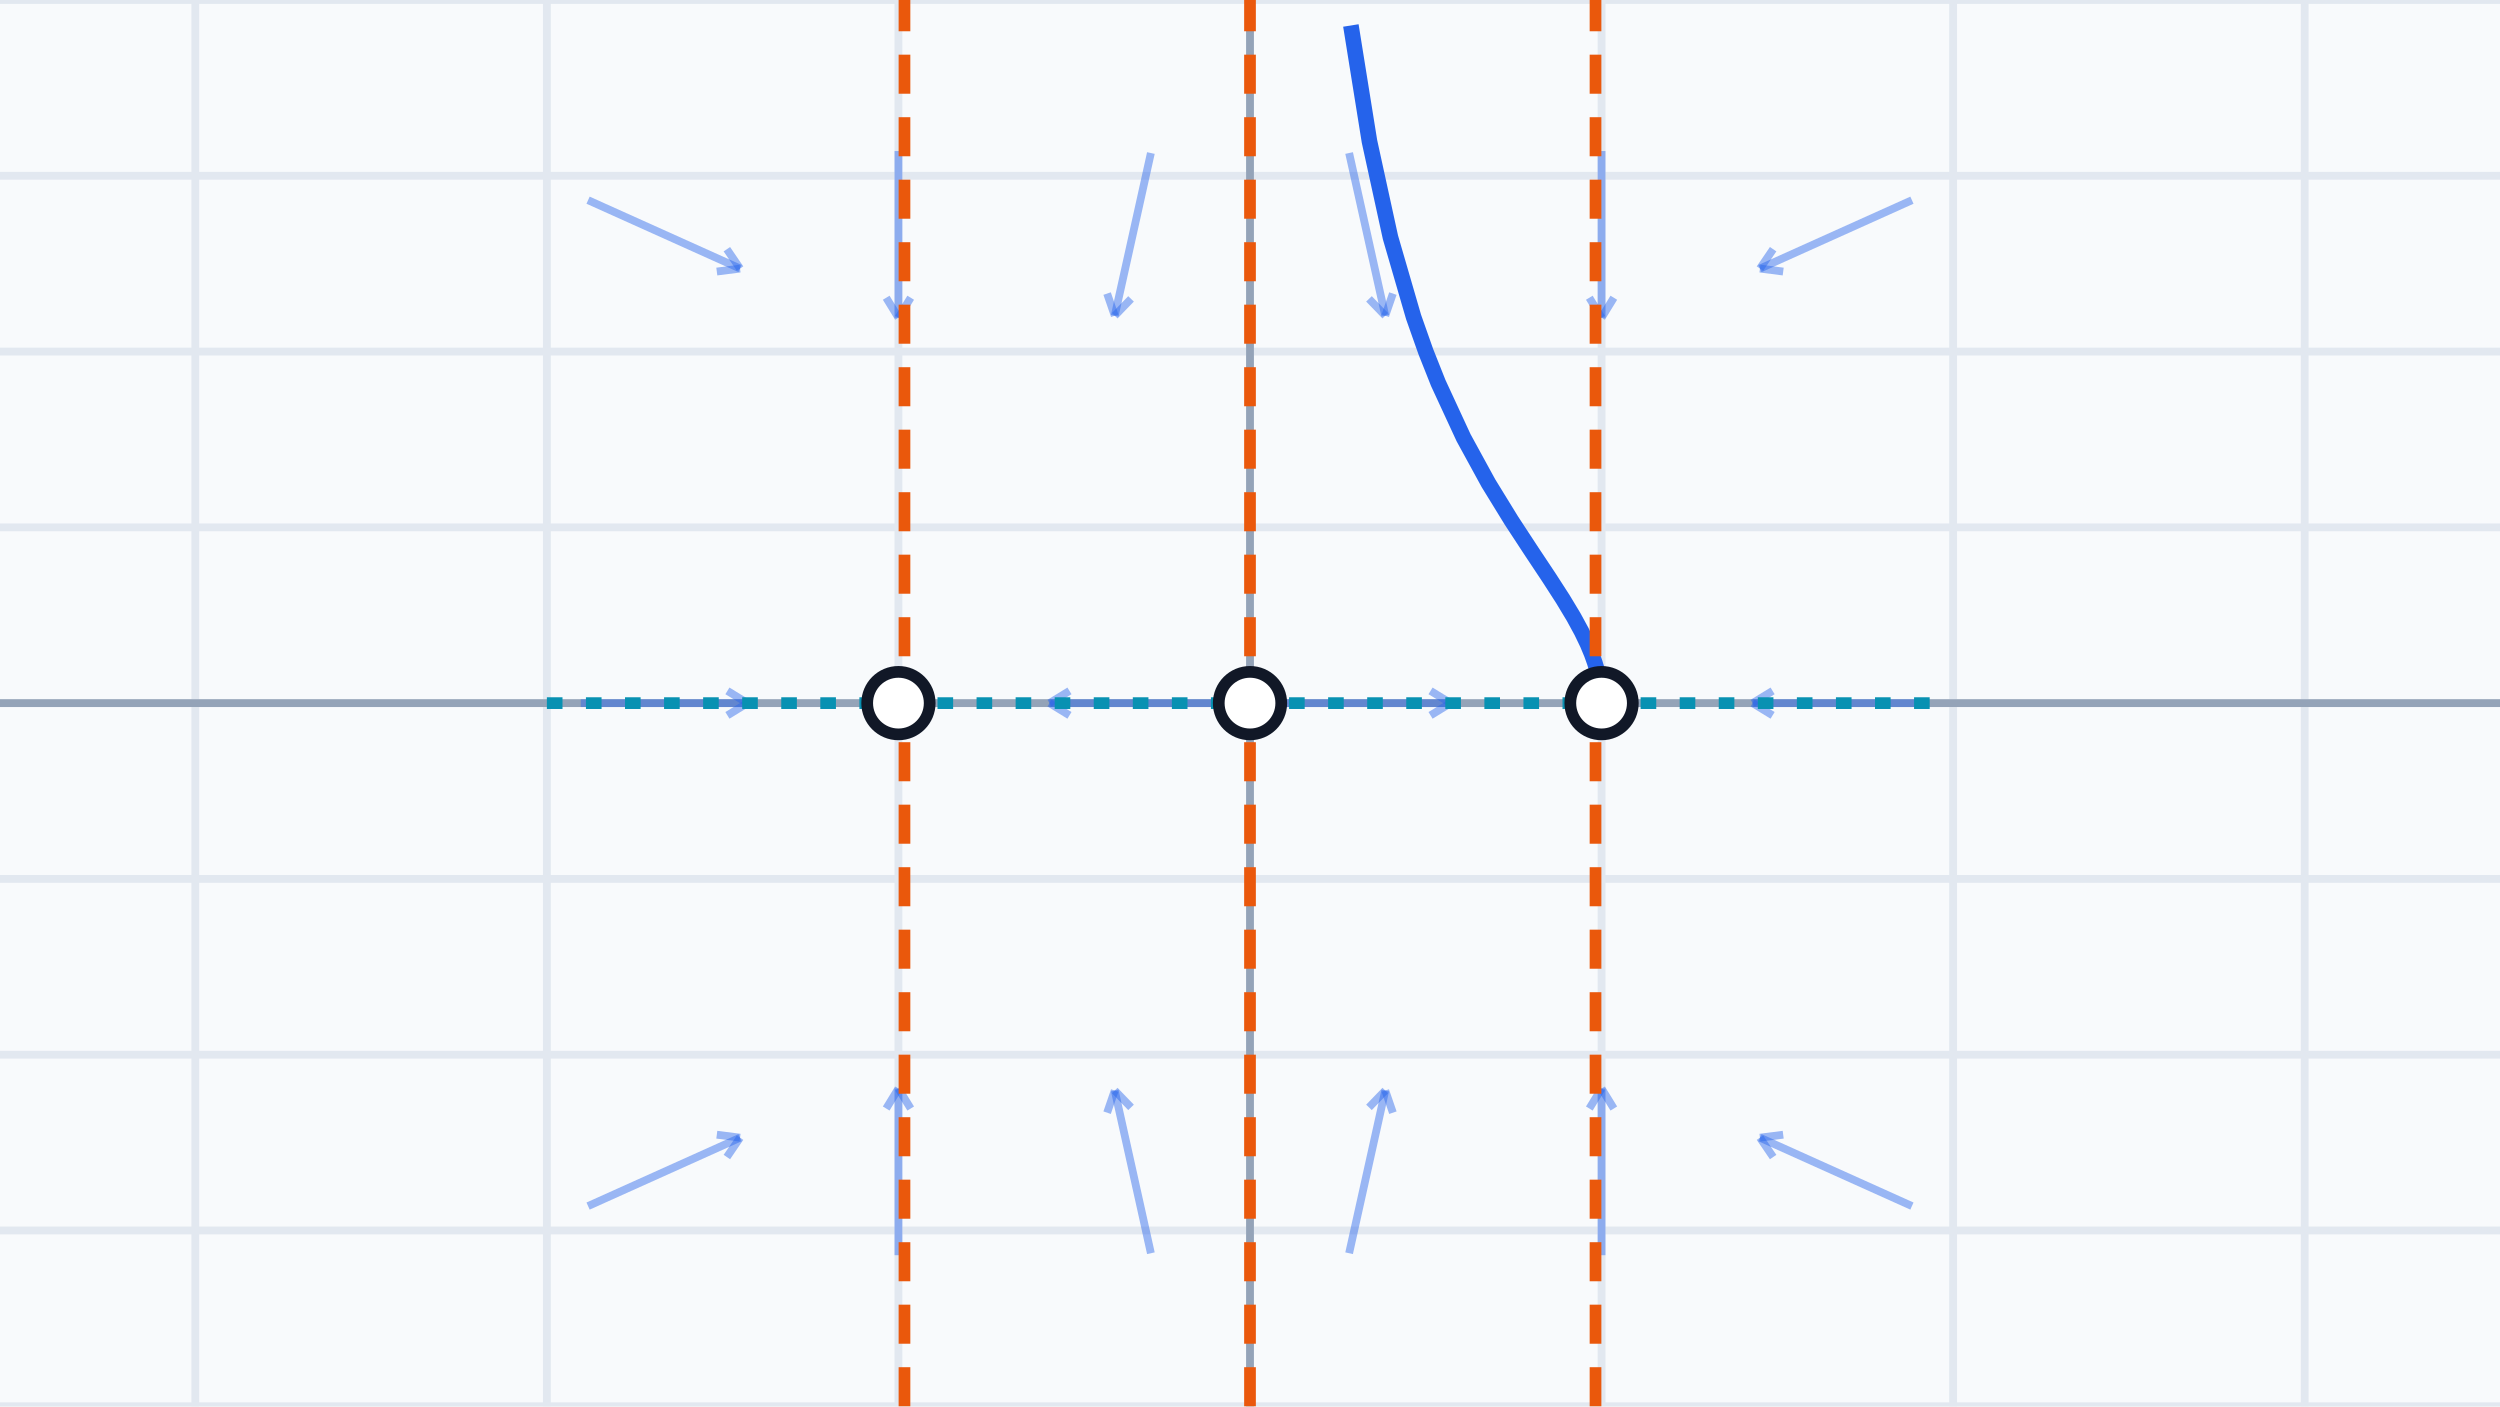
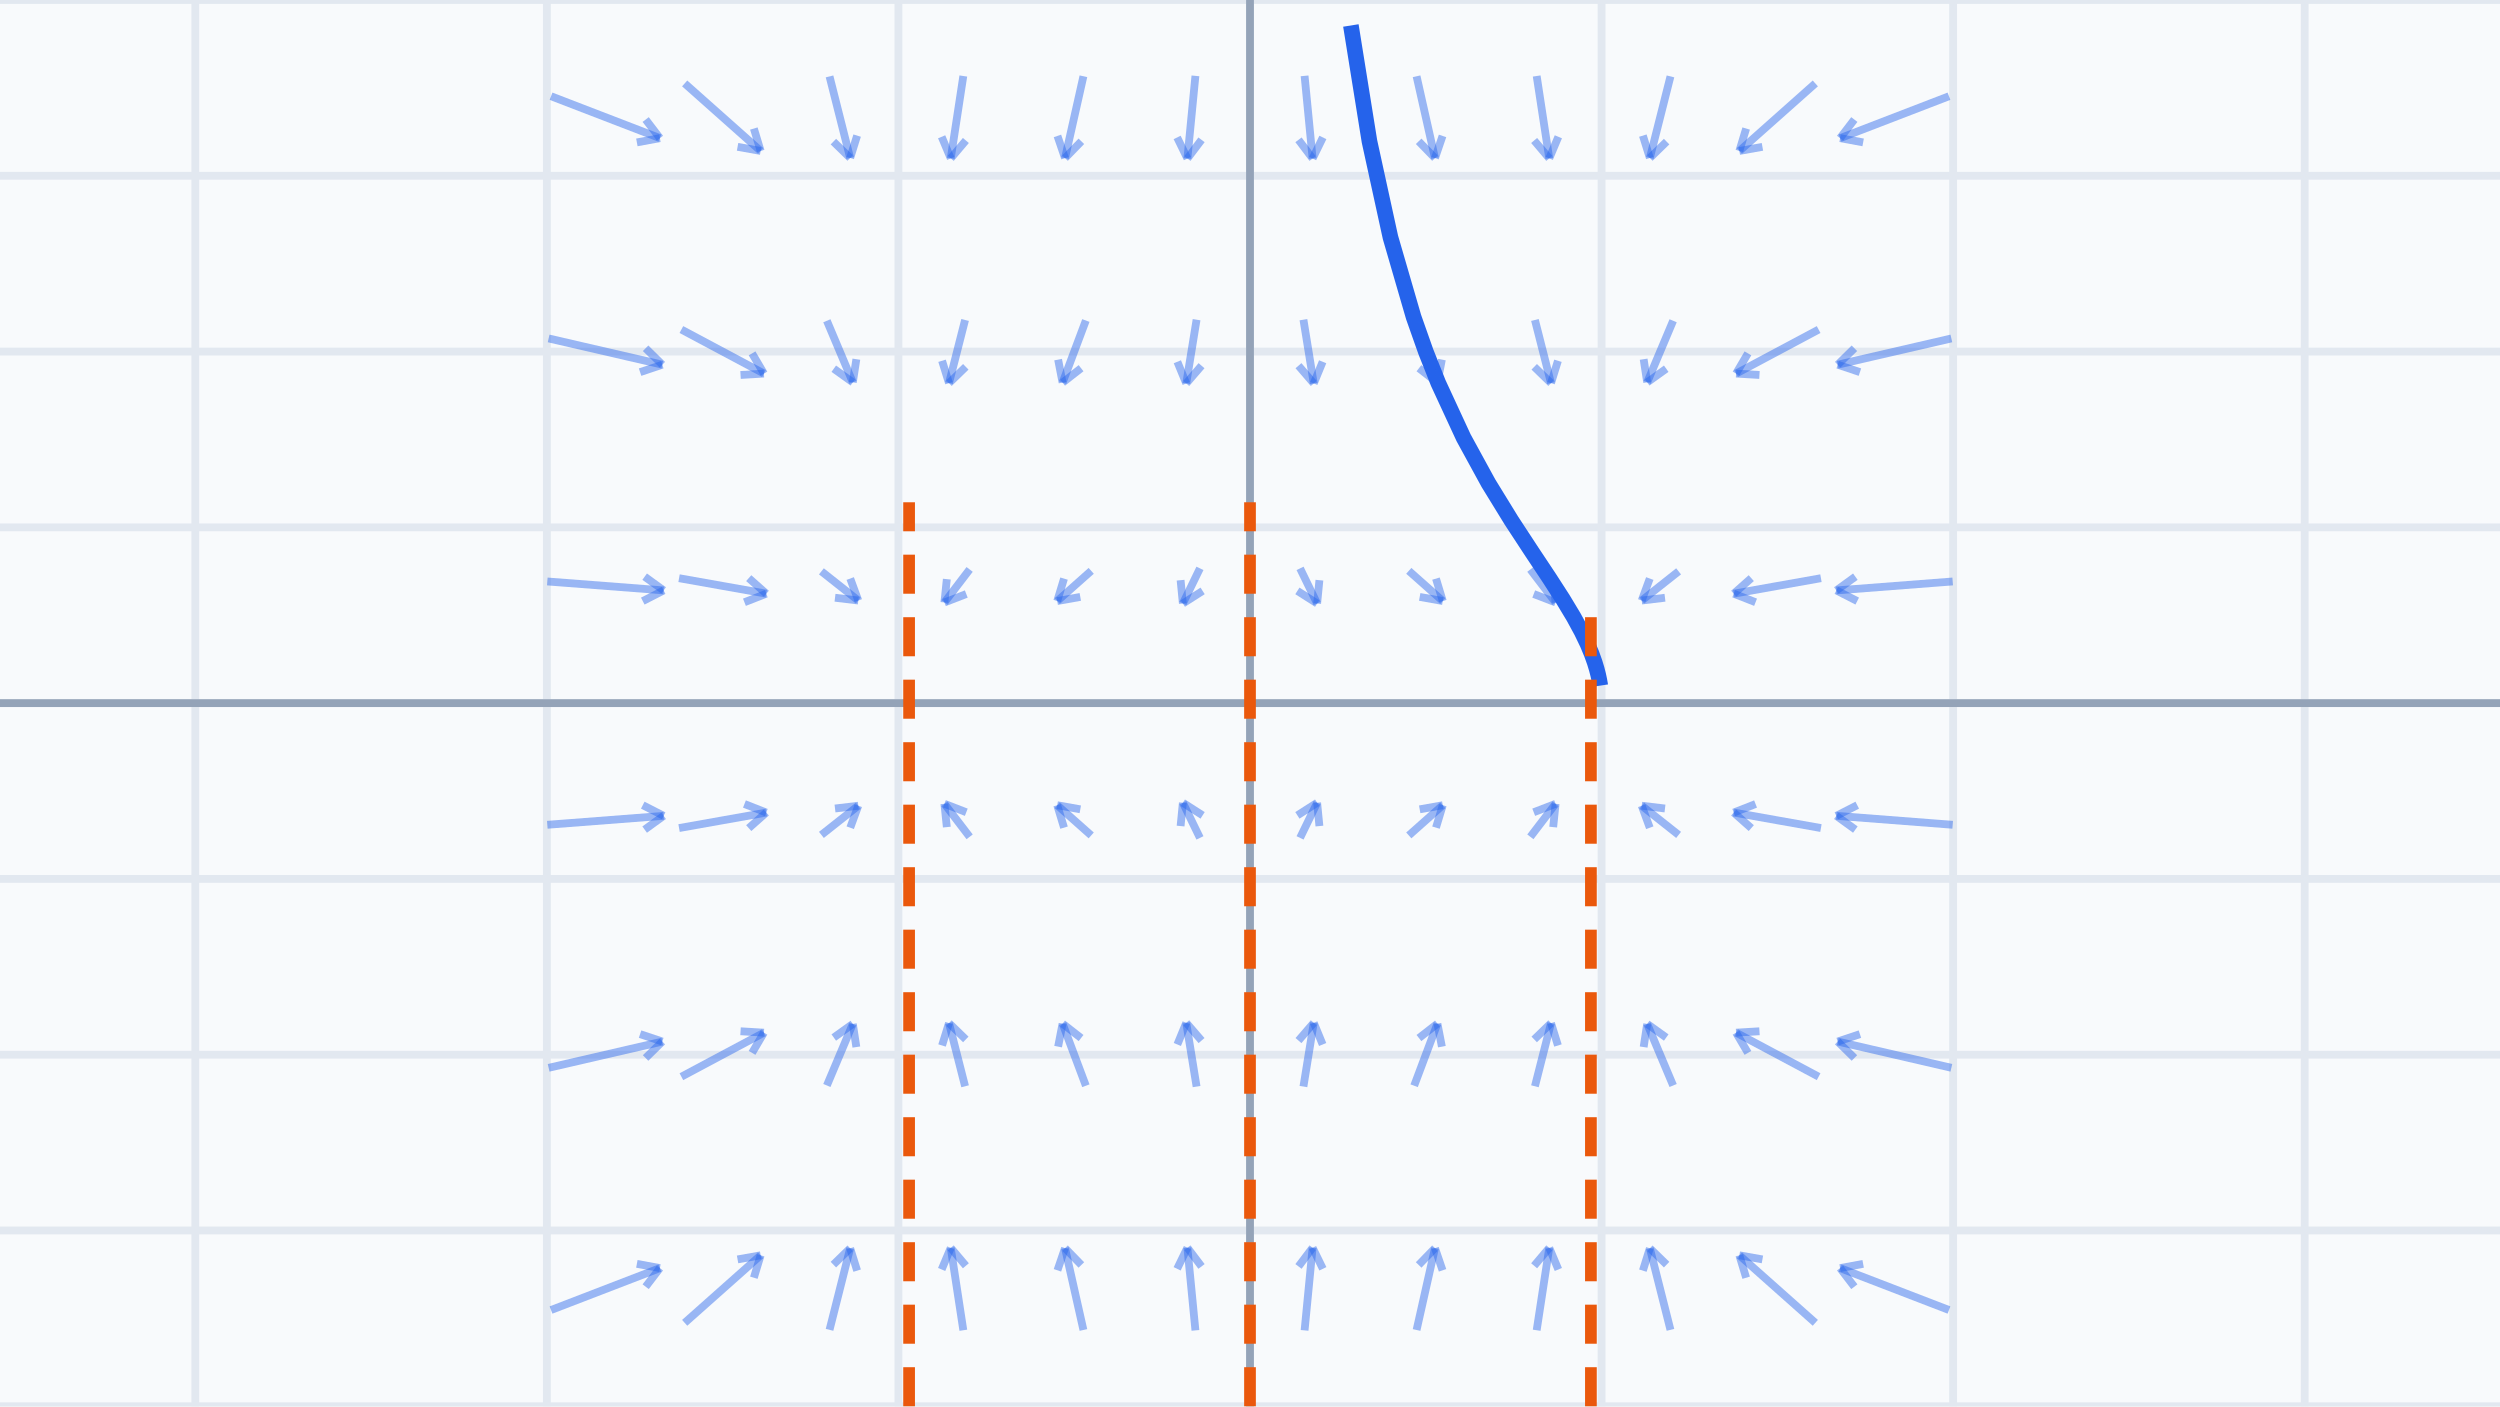
<svg xmlns="http://www.w3.org/2000/svg" width="320" height="180" viewBox="0 0 320 180" role="img">
  <defs>
    <clipPath id="plot">
      <rect width="320" height="180" />
    </clipPath>
  </defs>
  <rect width="320" height="180" fill="#f8fafc" />
  <g clip-path="url(#plot)">
    <line x1="25" y1="0" x2="25" y2="180" stroke="#e2e8f0" />
    <line x1="70" y1="0" x2="70" y2="180" stroke="#e2e8f0" />
    <line x1="115" y1="0" x2="115" y2="180" stroke="#e2e8f0" />
    <line x1="160" y1="0" x2="160" y2="180" stroke="#e2e8f0" />
    <line x1="205" y1="0" x2="205" y2="180" stroke="#e2e8f0" />
    <line x1="250" y1="0" x2="250" y2="180" stroke="#e2e8f0" />
    <line x1="295" y1="0" x2="295" y2="180" stroke="#e2e8f0" />
    <line x1="0" y1="180" x2="320" y2="180" stroke="#e2e8f0" />
    <line x1="0" y1="157.5" x2="320" y2="157.5" stroke="#e2e8f0" />
    <line x1="0" y1="135" x2="320" y2="135" stroke="#e2e8f0" />
    <line x1="0" y1="112.5" x2="320" y2="112.5" stroke="#e2e8f0" />
    <line x1="0" y1="90" x2="320" y2="90" stroke="#e2e8f0" />
    <line x1="0" y1="67.5" x2="320" y2="67.5" stroke="#e2e8f0" />
    <line x1="0" y1="45" x2="320" y2="45" stroke="#e2e8f0" />
    <line x1="0" y1="22.5" x2="320" y2="22.5" stroke="#e2e8f0" />
    <line x1="0" y1="0" x2="320" y2="0" stroke="#e2e8f0" />
    <line x1="0" y1="90" x2="320" y2="90" stroke="#94a3b8" />
    <line x1="160" y1="0" x2="160" y2="180" stroke="#94a3b8" />
    <path d="M172.912,3.26 L175.291,18.09 L177.978,30.385 L180.939,40.577 L182.5,45 L184.098,49.027 L187.339,56.032 L190.514,61.84 L193.472,66.654 L196.087,70.646 L198.287,73.955 L200.055,76.698 L201.423,78.972 L202.449,80.858 L203.199,82.421 L203.739,83.717 L204.122,84.791 L204.391,85.681 L204.579,86.42 L204.709,87.032 L204.8,87.539 L204.834,87.76" fill="none" stroke="#2563eb" stroke-width="2" stroke-linejoin="round" />
-     <line x1="75.273" y1="154.377" x2="94.727" y2="145.623" stroke="#2563eb" opacity="0.45" />
-     <line x1="93.038" y1="148.102" x2="94.727" y2="145.623" stroke="#2563eb" opacity="0.45" />
-     <line x1="91.751" y1="145.242" x2="94.727" y2="145.623" stroke="#2563eb" opacity="0.45" />
-     <line x1="115" y1="160.667" x2="115" y2="139.333" stroke="#2563eb" opacity="0.45" />
-     <line x1="116.568" y1="141.891" x2="115" y2="139.333" stroke="#2563eb" opacity="0.45" />
-     <line x1="113.432" y1="141.891" x2="115" y2="139.333" stroke="#2563eb" opacity="0.45" />
-     <line x1="147.314" y1="160.413" x2="142.686" y2="139.587" stroke="#2563eb" opacity="0.45" />
-     <line x1="144.772" y1="141.744" x2="142.686" y2="139.587" stroke="#2563eb" opacity="0.45" />
-     <line x1="141.71" y1="142.424" x2="142.686" y2="139.587" stroke="#2563eb" opacity="0.45" />
-     <line x1="172.686" y1="160.413" x2="177.314" y2="139.587" stroke="#2563eb" opacity="0.45" />
-     <line x1="178.29" y1="142.424" x2="177.314" y2="139.587" stroke="#2563eb" opacity="0.45" />
-     <line x1="175.228" y1="141.744" x2="177.314" y2="139.587" stroke="#2563eb" opacity="0.45" />
-     <line x1="205" y1="160.667" x2="205" y2="139.333" stroke="#2563eb" opacity="0.45" />
-     <line x1="206.568" y1="141.891" x2="205" y2="139.333" stroke="#2563eb" opacity="0.45" />
-     <line x1="203.432" y1="141.891" x2="205" y2="139.333" stroke="#2563eb" opacity="0.45" />
-     <line x1="244.727" y1="154.377" x2="225.273" y2="145.623" stroke="#2563eb" opacity="0.45" />
-     <line x1="228.249" y1="145.242" x2="225.273" y2="145.623" stroke="#2563eb" opacity="0.45" />
-     <line x1="226.962" y1="148.102" x2="225.273" y2="145.623" stroke="#2563eb" opacity="0.45" />
-     <line x1="74.333" y1="90" x2="95.667" y2="90" stroke="#2563eb" opacity="0.45" />
-     <line x1="93.109" y1="91.568" x2="95.667" y2="90" stroke="#2563eb" opacity="0.45" />
-     <line x1="93.109" y1="88.432" x2="95.667" y2="90" stroke="#2563eb" opacity="0.45" />
-     <line x1="155.667" y1="90" x2="134.333" y2="90" stroke="#2563eb" opacity="0.45" />
-     <line x1="136.891" y1="88.432" x2="134.333" y2="90" stroke="#2563eb" opacity="0.45" />
-     <line x1="136.891" y1="91.568" x2="134.333" y2="90" stroke="#2563eb" opacity="0.45" />
-     <line x1="164.333" y1="90" x2="185.667" y2="90" stroke="#2563eb" opacity="0.45" />
-     <line x1="183.109" y1="91.568" x2="185.667" y2="90" stroke="#2563eb" opacity="0.45" />
-     <line x1="183.109" y1="88.432" x2="185.667" y2="90" stroke="#2563eb" opacity="0.45" />
-     <line x1="245.667" y1="90" x2="224.333" y2="90" stroke="#2563eb" opacity="0.45" />
-     <line x1="226.891" y1="88.432" x2="224.333" y2="90" stroke="#2563eb" opacity="0.45" />
-     <line x1="226.891" y1="91.568" x2="224.333" y2="90" stroke="#2563eb" opacity="0.45" />
-     <line x1="75.273" y1="25.623" x2="94.727" y2="34.377" stroke="#2563eb" opacity="0.45" />
-     <line x1="91.751" y1="34.758" x2="94.727" y2="34.377" stroke="#2563eb" opacity="0.45" />
-     <line x1="93.038" y1="31.898" x2="94.727" y2="34.377" stroke="#2563eb" opacity="0.45" />
-     <line x1="115" y1="19.333" x2="115" y2="40.667" stroke="#2563eb" opacity="0.45" />
-     <line x1="113.432" y1="38.109" x2="115" y2="40.667" stroke="#2563eb" opacity="0.45" />
-     <line x1="116.568" y1="38.109" x2="115" y2="40.667" stroke="#2563eb" opacity="0.45" />
-     <line x1="147.314" y1="19.587" x2="142.686" y2="40.413" stroke="#2563eb" opacity="0.45" />
-     <line x1="141.71" y1="37.576" x2="142.686" y2="40.413" stroke="#2563eb" opacity="0.45" />
-     <line x1="144.772" y1="38.256" x2="142.686" y2="40.413" stroke="#2563eb" opacity="0.45" />
-     <line x1="172.686" y1="19.587" x2="177.314" y2="40.413" stroke="#2563eb" opacity="0.45" />
-     <line x1="175.228" y1="38.256" x2="177.314" y2="40.413" stroke="#2563eb" opacity="0.45" />
-     <line x1="178.29" y1="37.576" x2="177.314" y2="40.413" stroke="#2563eb" opacity="0.45" />
-     <line x1="205" y1="19.333" x2="205" y2="40.667" stroke="#2563eb" opacity="0.45" />
-     <line x1="203.432" y1="38.109" x2="205" y2="40.667" stroke="#2563eb" opacity="0.45" />
-     <line x1="206.568" y1="38.109" x2="205" y2="40.667" stroke="#2563eb" opacity="0.45" />
-     <line x1="244.727" y1="25.623" x2="225.273" y2="34.377" stroke="#2563eb" opacity="0.45" />
-     <line x1="226.962" y1="31.898" x2="225.273" y2="34.377" stroke="#2563eb" opacity="0.45" />
-     <line x1="228.249" y1="34.758" x2="225.273" y2="34.377" stroke="#2563eb" opacity="0.45" />
-     <path d="M115.773,180 L115.773,168 L115.773,156 L115.773,144 L115.773,132 L115.773,120 L115.773,108 L115.773,96 L115.773,84 L115.773,72 L115.773,60 L115.773,48 L115.773,36 L115.773,24 L115.773,12 L115.773,0 M160,180 L160,168 L160,156 L160,144 L160,132 L160,120 L160,108 L160,96 L160,84 L160,72 L160,60 L160,48 L160,36 L160,24 L160,12 L160,0 M204.227,180 L204.227,168 L204.227,156 L204.227,144 L204.227,132 L204.227,120 L204.227,108 L204.227,96 L204.227,84 L204.227,72 L204.227,60 L204.227,48 L204.227,36 L204.227,24 L204.227,12 L204.227,0" fill="none" stroke="#ea580c" stroke-width="1.5" stroke-dasharray="5 3" />
-     <path d="M70,90 L82,90 L94,90 L106,90 L118,90 L130,90 L142,90 L154,90 L166,90 L178,90 L190,90 L202,90 L214,90 L226,90 L238,90 L250,90" fill="none" stroke="#0891b2" stroke-width="1.5" stroke-dasharray="2 3" />
-     <circle cx="115" cy="90" r="4" fill="#ffffff" stroke="#111827" stroke-width="1.5" />
-     <circle cx="160" cy="90" r="4" fill="#ffffff" stroke="#111827" stroke-width="1.5" />
-     <circle cx="205" cy="90" r="4" fill="#ffffff" stroke="#111827" stroke-width="1.5" />
+     <line x1="70.532" y1="167.683" x2="84.468" y2="162.317" stroke="#2563eb" opacity="0.45" />
+     <line x1="82.645" y1="164.699" x2="84.468" y2="162.317" stroke="#2563eb" opacity="0.45" />
+     <line x1="81.518" y1="161.773" x2="84.468" y2="162.317" stroke="#2563eb" opacity="0.45" />
+     <line x1="87.638" y1="169.322" x2="97.362" y2="160.678" stroke="#2563eb" opacity="0.45" />
+     <line x1="96.493" y1="163.549" x2="97.362" y2="160.678" stroke="#2563eb" opacity="0.45" />
+     <line x1="94.409" y1="161.205" x2="97.362" y2="160.678" stroke="#2563eb" opacity="0.45" />
+     <line x1="106.18" y1="170.221" x2="108.82" y2="159.779" stroke="#2563eb" opacity="0.45" />
+     <line x1="109.713" y1="162.643" x2="108.82" y2="159.779" stroke="#2563eb" opacity="0.45" />
+     <line x1="106.673" y1="161.874" x2="108.82" y2="159.779" stroke="#2563eb" opacity="0.45" />
+     <line x1="123.305" y1="170.272" x2="121.695" y2="159.728" stroke="#2563eb" opacity="0.45" />
+     <line x1="123.631" y1="162.019" x2="121.695" y2="159.728" stroke="#2563eb" opacity="0.45" />
+     <line x1="120.531" y1="162.493" x2="121.695" y2="159.728" stroke="#2563eb" opacity="0.45" />
+     <line x1="138.678" y1="170.238" x2="136.322" y2="159.762" stroke="#2563eb" opacity="0.45" />
+     <line x1="138.413" y1="161.913" x2="136.322" y2="159.762" stroke="#2563eb" opacity="0.45" />
+     <line x1="135.353" y1="162.602" x2="136.322" y2="159.762" stroke="#2563eb" opacity="0.45" />
+     <line x1="153.014" y1="170.29" x2="151.986" y2="159.71" stroke="#2563eb" opacity="0.45" />
+     <line x1="153.794" y1="162.104" x2="151.986" y2="159.71" stroke="#2563eb" opacity="0.45" />
+     <line x1="150.672" y1="162.407" x2="151.986" y2="159.71" stroke="#2563eb" opacity="0.45" />
+     <line x1="166.986" y1="170.29" x2="168.014" y2="159.71" stroke="#2563eb" opacity="0.45" />
+     <line x1="169.328" y1="162.407" x2="168.014" y2="159.71" stroke="#2563eb" opacity="0.45" />
+     <line x1="166.206" y1="162.104" x2="168.014" y2="159.71" stroke="#2563eb" opacity="0.45" />
+     <line x1="181.322" y1="170.238" x2="183.678" y2="159.762" stroke="#2563eb" opacity="0.45" />
+     <line x1="184.647" y1="162.602" x2="183.678" y2="159.762" stroke="#2563eb" opacity="0.45" />
+     <line x1="181.587" y1="161.913" x2="183.678" y2="159.762" stroke="#2563eb" opacity="0.45" />
+     <line x1="196.695" y1="170.272" x2="198.305" y2="159.728" stroke="#2563eb" opacity="0.45" />
+     <line x1="199.469" y1="162.493" x2="198.305" y2="159.728" stroke="#2563eb" opacity="0.45" />
+     <line x1="196.369" y1="162.019" x2="198.305" y2="159.728" stroke="#2563eb" opacity="0.45" />
+     <line x1="213.82" y1="170.221" x2="211.18" y2="159.779" stroke="#2563eb" opacity="0.45" />
+     <line x1="213.327" y1="161.874" x2="211.18" y2="159.779" stroke="#2563eb" opacity="0.45" />
+     <line x1="210.287" y1="162.643" x2="211.18" y2="159.779" stroke="#2563eb" opacity="0.45" />
+     <line x1="232.362" y1="169.322" x2="222.638" y2="160.678" stroke="#2563eb" opacity="0.45" />
+     <line x1="225.591" y1="161.205" x2="222.638" y2="160.678" stroke="#2563eb" opacity="0.45" />
+     <line x1="223.507" y1="163.549" x2="222.638" y2="160.678" stroke="#2563eb" opacity="0.45" />
+     <line x1="249.468" y1="167.683" x2="235.532" y2="162.317" stroke="#2563eb" opacity="0.45" />
+     <line x1="238.482" y1="161.773" x2="235.532" y2="162.317" stroke="#2563eb" opacity="0.45" />
+     <line x1="237.355" y1="164.699" x2="235.532" y2="162.317" stroke="#2563eb" opacity="0.45" />
+     <line x1="70.225" y1="136.681" x2="84.775" y2="133.319" stroke="#2563eb" opacity="0.45" />
+     <line x1="82.636" y1="135.423" x2="84.775" y2="133.319" stroke="#2563eb" opacity="0.45" />
+     <line x1="81.93" y1="132.367" x2="84.775" y2="133.319" stroke="#2563eb" opacity="0.45" />
+     <line x1="87.217" y1="137.818" x2="97.783" y2="132.182" stroke="#2563eb" opacity="0.45" />
+     <line x1="96.264" y1="134.769" x2="97.783" y2="132.182" stroke="#2563eb" opacity="0.45" />
+     <line x1="94.789" y1="132.002" x2="97.783" y2="132.182" stroke="#2563eb" opacity="0.45" />
+     <line x1="105.839" y1="138.943" x2="109.161" y2="131.057" stroke="#2563eb" opacity="0.45" />
+     <line x1="109.613" y1="134.023" x2="109.161" y2="131.057" stroke="#2563eb" opacity="0.45" />
+     <line x1="106.723" y1="132.805" x2="109.161" y2="131.057" stroke="#2563eb" opacity="0.45" />
+     <line x1="123.53" y1="139.043" x2="121.47" y2="130.957" stroke="#2563eb" opacity="0.45" />
+     <line x1="123.621" y1="133.048" x2="121.47" y2="130.957" stroke="#2563eb" opacity="0.45" />
+     <line x1="120.582" y1="133.822" x2="121.47" y2="130.957" stroke="#2563eb" opacity="0.45" />
+     <line x1="138.99" y1="138.975" x2="136.01" y2="131.025" stroke="#2563eb" opacity="0.45" />
+     <line x1="138.376" y1="132.87" x2="136.01" y2="131.025" stroke="#2563eb" opacity="0.45" />
+     <line x1="135.439" y1="133.971" x2="136.01" y2="131.025" stroke="#2563eb" opacity="0.45" />
+     <line x1="153.161" y1="139.081" x2="151.839" y2="130.919" stroke="#2563eb" opacity="0.45" />
+     <line x1="153.796" y1="133.193" x2="151.839" y2="130.919" stroke="#2563eb" opacity="0.45" />
+     <line x1="150.7" y1="133.695" x2="151.839" y2="130.919" stroke="#2563eb" opacity="0.45" />
+     <line x1="166.839" y1="139.081" x2="168.161" y2="130.919" stroke="#2563eb" opacity="0.45" />
+     <line x1="169.3" y1="133.695" x2="168.161" y2="130.919" stroke="#2563eb" opacity="0.45" />
+     <line x1="166.204" y1="133.193" x2="168.161" y2="130.919" stroke="#2563eb" opacity="0.45" />
+     <line x1="181.01" y1="138.975" x2="183.99" y2="131.025" stroke="#2563eb" opacity="0.45" />
+     <line x1="184.561" y1="133.971" x2="183.99" y2="131.025" stroke="#2563eb" opacity="0.45" />
+     <line x1="181.624" y1="132.87" x2="183.99" y2="131.025" stroke="#2563eb" opacity="0.45" />
+     <line x1="196.47" y1="139.043" x2="198.53" y2="130.957" stroke="#2563eb" opacity="0.45" />
+     <line x1="199.418" y1="133.822" x2="198.53" y2="130.957" stroke="#2563eb" opacity="0.45" />
+     <line x1="196.379" y1="133.048" x2="198.53" y2="130.957" stroke="#2563eb" opacity="0.45" />
+     <line x1="214.161" y1="138.943" x2="210.839" y2="131.057" stroke="#2563eb" opacity="0.45" />
+     <line x1="213.277" y1="132.805" x2="210.839" y2="131.057" stroke="#2563eb" opacity="0.45" />
+     <line x1="210.387" y1="134.023" x2="210.839" y2="131.057" stroke="#2563eb" opacity="0.45" />
+     <line x1="232.783" y1="137.818" x2="222.217" y2="132.182" stroke="#2563eb" opacity="0.45" />
+     <line x1="225.211" y1="132.002" x2="222.217" y2="132.182" stroke="#2563eb" opacity="0.45" />
+     <line x1="223.736" y1="134.769" x2="222.217" y2="132.182" stroke="#2563eb" opacity="0.45" />
+     <line x1="249.775" y1="136.681" x2="235.225" y2="133.319" stroke="#2563eb" opacity="0.45" />
+     <line x1="238.07" y1="132.367" x2="235.225" y2="133.319" stroke="#2563eb" opacity="0.45" />
+     <line x1="237.364" y1="135.423" x2="235.225" y2="133.319" stroke="#2563eb" opacity="0.45" />
+     <line x1="70.055" y1="105.573" x2="84.945" y2="104.427" stroke="#2563eb" opacity="0.45" />
+     <line x1="82.515" y1="106.187" x2="84.945" y2="104.427" stroke="#2563eb" opacity="0.45" />
+     <line x1="82.274" y1="103.06" x2="84.945" y2="104.427" stroke="#2563eb" opacity="0.45" />
+     <line x1="86.919" y1="105.992" x2="98.081" y2="104.008" stroke="#2563eb" opacity="0.45" />
+     <line x1="95.837" y1="105.999" x2="98.081" y2="104.008" stroke="#2563eb" opacity="0.45" />
+     <line x1="95.288" y1="102.912" x2="98.081" y2="104.008" stroke="#2563eb" opacity="0.45" />
+     <line x1="105.139" y1="106.868" x2="109.861" y2="103.132" stroke="#2563eb" opacity="0.45" />
+     <line x1="108.828" y1="105.949" x2="109.861" y2="103.132" stroke="#2563eb" opacity="0.45" />
+     <line x1="106.882" y1="103.489" x2="109.861" y2="103.132" stroke="#2563eb" opacity="0.45" />
+     <line x1="124.115" y1="107.114" x2="120.885" y2="102.886" stroke="#2563eb" opacity="0.45" />
+     <line x1="123.684" y1="103.967" x2="120.885" y2="102.886" stroke="#2563eb" opacity="0.45" />
+     <line x1="121.192" y1="105.87" x2="120.885" y2="102.886" stroke="#2563eb" opacity="0.45" />
+     <line x1="139.675" y1="106.933" x2="135.325" y2="103.067" stroke="#2563eb" opacity="0.45" />
+     <line x1="138.279" y1="103.594" x2="135.325" y2="103.067" stroke="#2563eb" opacity="0.45" />
+     <line x1="136.195" y1="105.938" x2="135.325" y2="103.067" stroke="#2563eb" opacity="0.45" />
+     <line x1="153.593" y1="107.249" x2="151.407" y2="102.751" stroke="#2563eb" opacity="0.45" />
+     <line x1="153.935" y1="104.366" x2="151.407" y2="102.751" stroke="#2563eb" opacity="0.45" />
+     <line x1="151.115" y1="105.737" x2="151.407" y2="102.751" stroke="#2563eb" opacity="0.45" />
+     <line x1="166.407" y1="107.249" x2="168.593" y2="102.751" stroke="#2563eb" opacity="0.45" />
+     <line x1="168.885" y1="105.737" x2="168.593" y2="102.751" stroke="#2563eb" opacity="0.45" />
+     <line x1="166.065" y1="104.366" x2="168.593" y2="102.751" stroke="#2563eb" opacity="0.45" />
+     <line x1="180.325" y1="106.933" x2="184.675" y2="103.067" stroke="#2563eb" opacity="0.45" />
+     <line x1="183.805" y1="105.938" x2="184.675" y2="103.067" stroke="#2563eb" opacity="0.45" />
+     <line x1="181.721" y1="103.594" x2="184.675" y2="103.067" stroke="#2563eb" opacity="0.45" />
+     <line x1="195.885" y1="107.114" x2="199.115" y2="102.886" stroke="#2563eb" opacity="0.45" />
+     <line x1="198.808" y1="105.87" x2="199.115" y2="102.886" stroke="#2563eb" opacity="0.45" />
+     <line x1="196.316" y1="103.967" x2="199.115" y2="102.886" stroke="#2563eb" opacity="0.45" />
+     <line x1="214.861" y1="106.868" x2="210.139" y2="103.132" stroke="#2563eb" opacity="0.45" />
+     <line x1="213.118" y1="103.489" x2="210.139" y2="103.132" stroke="#2563eb" opacity="0.45" />
+     <line x1="211.172" y1="105.949" x2="210.139" y2="103.132" stroke="#2563eb" opacity="0.45" />
+     <line x1="233.081" y1="105.992" x2="221.919" y2="104.008" stroke="#2563eb" opacity="0.45" />
+     <line x1="224.712" y1="102.912" x2="221.919" y2="104.008" stroke="#2563eb" opacity="0.45" />
+     <line x1="224.163" y1="105.999" x2="221.919" y2="104.008" stroke="#2563eb" opacity="0.45" />
+     <line x1="249.945" y1="105.573" x2="235.055" y2="104.427" stroke="#2563eb" opacity="0.45" />
+     <line x1="237.726" y1="103.06" x2="235.055" y2="104.427" stroke="#2563eb" opacity="0.45" />
+     <line x1="237.485" y1="106.187" x2="235.055" y2="104.427" stroke="#2563eb" opacity="0.45" />
+     <line x1="70.055" y1="74.427" x2="84.945" y2="75.573" stroke="#2563eb" opacity="0.45" />
+     <line x1="82.274" y1="76.94" x2="84.945" y2="75.573" stroke="#2563eb" opacity="0.45" />
+     <line x1="82.515" y1="73.813" x2="84.945" y2="75.573" stroke="#2563eb" opacity="0.45" />
+     <line x1="86.919" y1="74.008" x2="98.081" y2="75.992" stroke="#2563eb" opacity="0.45" />
+     <line x1="95.288" y1="77.088" x2="98.081" y2="75.992" stroke="#2563eb" opacity="0.45" />
+     <line x1="95.837" y1="74.001" x2="98.081" y2="75.992" stroke="#2563eb" opacity="0.45" />
+     <line x1="105.139" y1="73.132" x2="109.861" y2="76.868" stroke="#2563eb" opacity="0.45" />
+     <line x1="106.882" y1="76.511" x2="109.861" y2="76.868" stroke="#2563eb" opacity="0.45" />
+     <line x1="108.828" y1="74.051" x2="109.861" y2="76.868" stroke="#2563eb" opacity="0.45" />
+     <line x1="124.115" y1="72.886" x2="120.885" y2="77.114" stroke="#2563eb" opacity="0.45" />
+     <line x1="121.192" y1="74.13" x2="120.885" y2="77.114" stroke="#2563eb" opacity="0.45" />
+     <line x1="123.684" y1="76.033" x2="120.885" y2="77.114" stroke="#2563eb" opacity="0.45" />
+     <line x1="139.675" y1="73.067" x2="135.325" y2="76.933" stroke="#2563eb" opacity="0.45" />
+     <line x1="136.195" y1="74.062" x2="135.325" y2="76.933" stroke="#2563eb" opacity="0.45" />
+     <line x1="138.279" y1="76.406" x2="135.325" y2="76.933" stroke="#2563eb" opacity="0.45" />
+     <line x1="153.593" y1="72.751" x2="151.407" y2="77.249" stroke="#2563eb" opacity="0.45" />
+     <line x1="151.115" y1="74.263" x2="151.407" y2="77.249" stroke="#2563eb" opacity="0.45" />
+     <line x1="153.935" y1="75.634" x2="151.407" y2="77.249" stroke="#2563eb" opacity="0.45" />
+     <line x1="166.407" y1="72.751" x2="168.593" y2="77.249" stroke="#2563eb" opacity="0.45" />
+     <line x1="166.065" y1="75.634" x2="168.593" y2="77.249" stroke="#2563eb" opacity="0.45" />
+     <line x1="168.885" y1="74.263" x2="168.593" y2="77.249" stroke="#2563eb" opacity="0.45" />
+     <line x1="180.325" y1="73.067" x2="184.675" y2="76.933" stroke="#2563eb" opacity="0.45" />
+     <line x1="181.721" y1="76.406" x2="184.675" y2="76.933" stroke="#2563eb" opacity="0.45" />
+     <line x1="183.805" y1="74.062" x2="184.675" y2="76.933" stroke="#2563eb" opacity="0.45" />
+     <line x1="195.885" y1="72.886" x2="199.115" y2="77.114" stroke="#2563eb" opacity="0.45" />
+     <line x1="196.316" y1="76.033" x2="199.115" y2="77.114" stroke="#2563eb" opacity="0.45" />
+     <line x1="198.808" y1="74.13" x2="199.115" y2="77.114" stroke="#2563eb" opacity="0.45" />
+     <line x1="214.861" y1="73.132" x2="210.139" y2="76.868" stroke="#2563eb" opacity="0.45" />
+     <line x1="211.172" y1="74.051" x2="210.139" y2="76.868" stroke="#2563eb" opacity="0.45" />
+     <line x1="213.118" y1="76.511" x2="210.139" y2="76.868" stroke="#2563eb" opacity="0.45" />
+     <line x1="233.081" y1="74.008" x2="221.919" y2="75.992" stroke="#2563eb" opacity="0.45" />
+     <line x1="224.163" y1="74.001" x2="221.919" y2="75.992" stroke="#2563eb" opacity="0.45" />
+     <line x1="224.712" y1="77.088" x2="221.919" y2="75.992" stroke="#2563eb" opacity="0.45" />
+     <line x1="249.945" y1="74.427" x2="235.055" y2="75.573" stroke="#2563eb" opacity="0.45" />
+     <line x1="237.485" y1="73.813" x2="235.055" y2="75.573" stroke="#2563eb" opacity="0.45" />
+     <line x1="237.726" y1="76.94" x2="235.055" y2="75.573" stroke="#2563eb" opacity="0.45" />
+     <line x1="70.225" y1="43.319" x2="84.775" y2="46.681" stroke="#2563eb" opacity="0.45" />
+     <line x1="81.93" y1="47.633" x2="84.775" y2="46.681" stroke="#2563eb" opacity="0.45" />
+     <line x1="82.636" y1="44.577" x2="84.775" y2="46.681" stroke="#2563eb" opacity="0.45" />
+     <line x1="87.217" y1="42.182" x2="97.783" y2="47.818" stroke="#2563eb" opacity="0.45" />
+     <line x1="94.789" y1="47.998" x2="97.783" y2="47.818" stroke="#2563eb" opacity="0.45" />
+     <line x1="96.264" y1="45.231" x2="97.783" y2="47.818" stroke="#2563eb" opacity="0.45" />
+     <line x1="105.839" y1="41.057" x2="109.161" y2="48.943" stroke="#2563eb" opacity="0.45" />
+     <line x1="106.723" y1="47.195" x2="109.161" y2="48.943" stroke="#2563eb" opacity="0.45" />
+     <line x1="109.613" y1="45.977" x2="109.161" y2="48.943" stroke="#2563eb" opacity="0.45" />
+     <line x1="123.53" y1="40.957" x2="121.47" y2="49.043" stroke="#2563eb" opacity="0.45" />
+     <line x1="120.582" y1="46.178" x2="121.47" y2="49.043" stroke="#2563eb" opacity="0.45" />
+     <line x1="123.621" y1="46.952" x2="121.47" y2="49.043" stroke="#2563eb" opacity="0.45" />
+     <line x1="138.99" y1="41.025" x2="136.01" y2="48.975" stroke="#2563eb" opacity="0.45" />
+     <line x1="135.439" y1="46.029" x2="136.01" y2="48.975" stroke="#2563eb" opacity="0.45" />
+     <line x1="138.376" y1="47.13" x2="136.01" y2="48.975" stroke="#2563eb" opacity="0.45" />
+     <line x1="153.161" y1="40.919" x2="151.839" y2="49.081" stroke="#2563eb" opacity="0.45" />
+     <line x1="150.7" y1="46.305" x2="151.839" y2="49.081" stroke="#2563eb" opacity="0.45" />
+     <line x1="153.796" y1="46.807" x2="151.839" y2="49.081" stroke="#2563eb" opacity="0.45" />
+     <line x1="166.839" y1="40.919" x2="168.161" y2="49.081" stroke="#2563eb" opacity="0.45" />
+     <line x1="166.204" y1="46.807" x2="168.161" y2="49.081" stroke="#2563eb" opacity="0.45" />
+     <line x1="169.3" y1="46.305" x2="168.161" y2="49.081" stroke="#2563eb" opacity="0.45" />
+     <line x1="181.01" y1="41.025" x2="183.99" y2="48.975" stroke="#2563eb" opacity="0.45" />
+     <line x1="181.624" y1="47.13" x2="183.99" y2="48.975" stroke="#2563eb" opacity="0.45" />
+     <line x1="184.561" y1="46.029" x2="183.99" y2="48.975" stroke="#2563eb" opacity="0.45" />
+     <line x1="196.47" y1="40.957" x2="198.53" y2="49.043" stroke="#2563eb" opacity="0.45" />
+     <line x1="196.379" y1="46.952" x2="198.53" y2="49.043" stroke="#2563eb" opacity="0.45" />
+     <line x1="199.418" y1="46.178" x2="198.53" y2="49.043" stroke="#2563eb" opacity="0.45" />
+     <line x1="214.161" y1="41.057" x2="210.839" y2="48.943" stroke="#2563eb" opacity="0.45" />
+     <line x1="210.387" y1="45.977" x2="210.839" y2="48.943" stroke="#2563eb" opacity="0.45" />
+     <line x1="213.277" y1="47.195" x2="210.839" y2="48.943" stroke="#2563eb" opacity="0.45" />
+     <line x1="232.783" y1="42.182" x2="222.217" y2="47.818" stroke="#2563eb" opacity="0.45" />
+     <line x1="223.736" y1="45.231" x2="222.217" y2="47.818" stroke="#2563eb" opacity="0.45" />
+     <line x1="225.211" y1="47.998" x2="222.217" y2="47.818" stroke="#2563eb" opacity="0.45" />
+     <line x1="249.775" y1="43.319" x2="235.225" y2="46.681" stroke="#2563eb" opacity="0.45" />
+     <line x1="237.364" y1="44.577" x2="235.225" y2="46.681" stroke="#2563eb" opacity="0.45" />
+     <line x1="238.07" y1="47.633" x2="235.225" y2="46.681" stroke="#2563eb" opacity="0.45" />
+     <line x1="70.532" y1="12.317" x2="84.468" y2="17.683" stroke="#2563eb" opacity="0.45" />
+     <line x1="81.518" y1="18.227" x2="84.468" y2="17.683" stroke="#2563eb" opacity="0.45" />
+     <line x1="82.645" y1="15.301" x2="84.468" y2="17.683" stroke="#2563eb" opacity="0.45" />
+     <line x1="87.638" y1="10.678" x2="97.362" y2="19.322" stroke="#2563eb" opacity="0.45" />
+     <line x1="94.409" y1="18.795" x2="97.362" y2="19.322" stroke="#2563eb" opacity="0.45" />
+     <line x1="96.493" y1="16.451" x2="97.362" y2="19.322" stroke="#2563eb" opacity="0.45" />
+     <line x1="106.18" y1="9.779" x2="108.82" y2="20.221" stroke="#2563eb" opacity="0.45" />
+     <line x1="106.673" y1="18.126" x2="108.82" y2="20.221" stroke="#2563eb" opacity="0.45" />
+     <line x1="109.713" y1="17.357" x2="108.82" y2="20.221" stroke="#2563eb" opacity="0.45" />
+     <line x1="123.305" y1="9.728" x2="121.695" y2="20.272" stroke="#2563eb" opacity="0.45" />
+     <line x1="120.531" y1="17.507" x2="121.695" y2="20.272" stroke="#2563eb" opacity="0.45" />
+     <line x1="123.631" y1="17.981" x2="121.695" y2="20.272" stroke="#2563eb" opacity="0.45" />
+     <line x1="138.678" y1="9.762" x2="136.322" y2="20.238" stroke="#2563eb" opacity="0.45" />
+     <line x1="135.353" y1="17.398" x2="136.322" y2="20.238" stroke="#2563eb" opacity="0.45" />
+     <line x1="138.413" y1="18.087" x2="136.322" y2="20.238" stroke="#2563eb" opacity="0.45" />
+     <line x1="153.014" y1="9.71" x2="151.986" y2="20.29" stroke="#2563eb" opacity="0.45" />
+     <line x1="150.672" y1="17.593" x2="151.986" y2="20.29" stroke="#2563eb" opacity="0.45" />
+     <line x1="153.794" y1="17.896" x2="151.986" y2="20.29" stroke="#2563eb" opacity="0.45" />
+     <line x1="166.986" y1="9.71" x2="168.014" y2="20.29" stroke="#2563eb" opacity="0.45" />
+     <line x1="166.206" y1="17.896" x2="168.014" y2="20.29" stroke="#2563eb" opacity="0.45" />
+     <line x1="169.328" y1="17.593" x2="168.014" y2="20.29" stroke="#2563eb" opacity="0.45" />
+     <line x1="181.322" y1="9.762" x2="183.678" y2="20.238" stroke="#2563eb" opacity="0.45" />
+     <line x1="181.587" y1="18.087" x2="183.678" y2="20.238" stroke="#2563eb" opacity="0.45" />
+     <line x1="184.647" y1="17.398" x2="183.678" y2="20.238" stroke="#2563eb" opacity="0.45" />
+     <line x1="196.695" y1="9.728" x2="198.305" y2="20.272" stroke="#2563eb" opacity="0.45" />
+     <line x1="196.369" y1="17.981" x2="198.305" y2="20.272" stroke="#2563eb" opacity="0.45" />
+     <line x1="199.469" y1="17.507" x2="198.305" y2="20.272" stroke="#2563eb" opacity="0.45" />
+     <line x1="213.82" y1="9.779" x2="211.18" y2="20.221" stroke="#2563eb" opacity="0.45" />
+     <line x1="210.287" y1="17.357" x2="211.18" y2="20.221" stroke="#2563eb" opacity="0.45" />
+     <line x1="213.327" y1="18.126" x2="211.18" y2="20.221" stroke="#2563eb" opacity="0.45" />
+     <line x1="232.362" y1="10.678" x2="222.638" y2="19.322" stroke="#2563eb" opacity="0.45" />
+     <line x1="223.507" y1="16.451" x2="222.638" y2="19.322" stroke="#2563eb" opacity="0.45" />
+     <line x1="225.591" y1="18.795" x2="222.638" y2="19.322" stroke="#2563eb" opacity="0.45" />
+     <line x1="249.468" y1="12.317" x2="235.532" y2="17.683" stroke="#2563eb" opacity="0.45" />
+     <line x1="237.355" y1="15.301" x2="235.532" y2="17.683" stroke="#2563eb" opacity="0.45" />
+     <line x1="238.482" y1="18.227" x2="235.532" y2="17.683" stroke="#2563eb" opacity="0.45" />
+     <path d="M116.364,180 L116.364,167.143 L116.364,154.286 L116.364,141.429 L116.364,128.571 L116.364,115.714 L116.364,102.857 L116.364,90 L116.364,77.143 L116.364,64.286 M160,180 L160,167.143 L160,154.286 L160,141.429 L160,128.571 L160,115.714 L160,102.857 L160,90 L160,77.143 L160,64.286 M203.636,180 L203.636,167.143 L203.636,154.286 L203.636,141.429 L203.636,128.571 L203.636,115.714 L203.636,102.857 L203.636,90 L203.636,77.143" fill="none" stroke="#ea580c" stroke-width="1.5" stroke-dasharray="5 3" />
  </g>
</svg>
